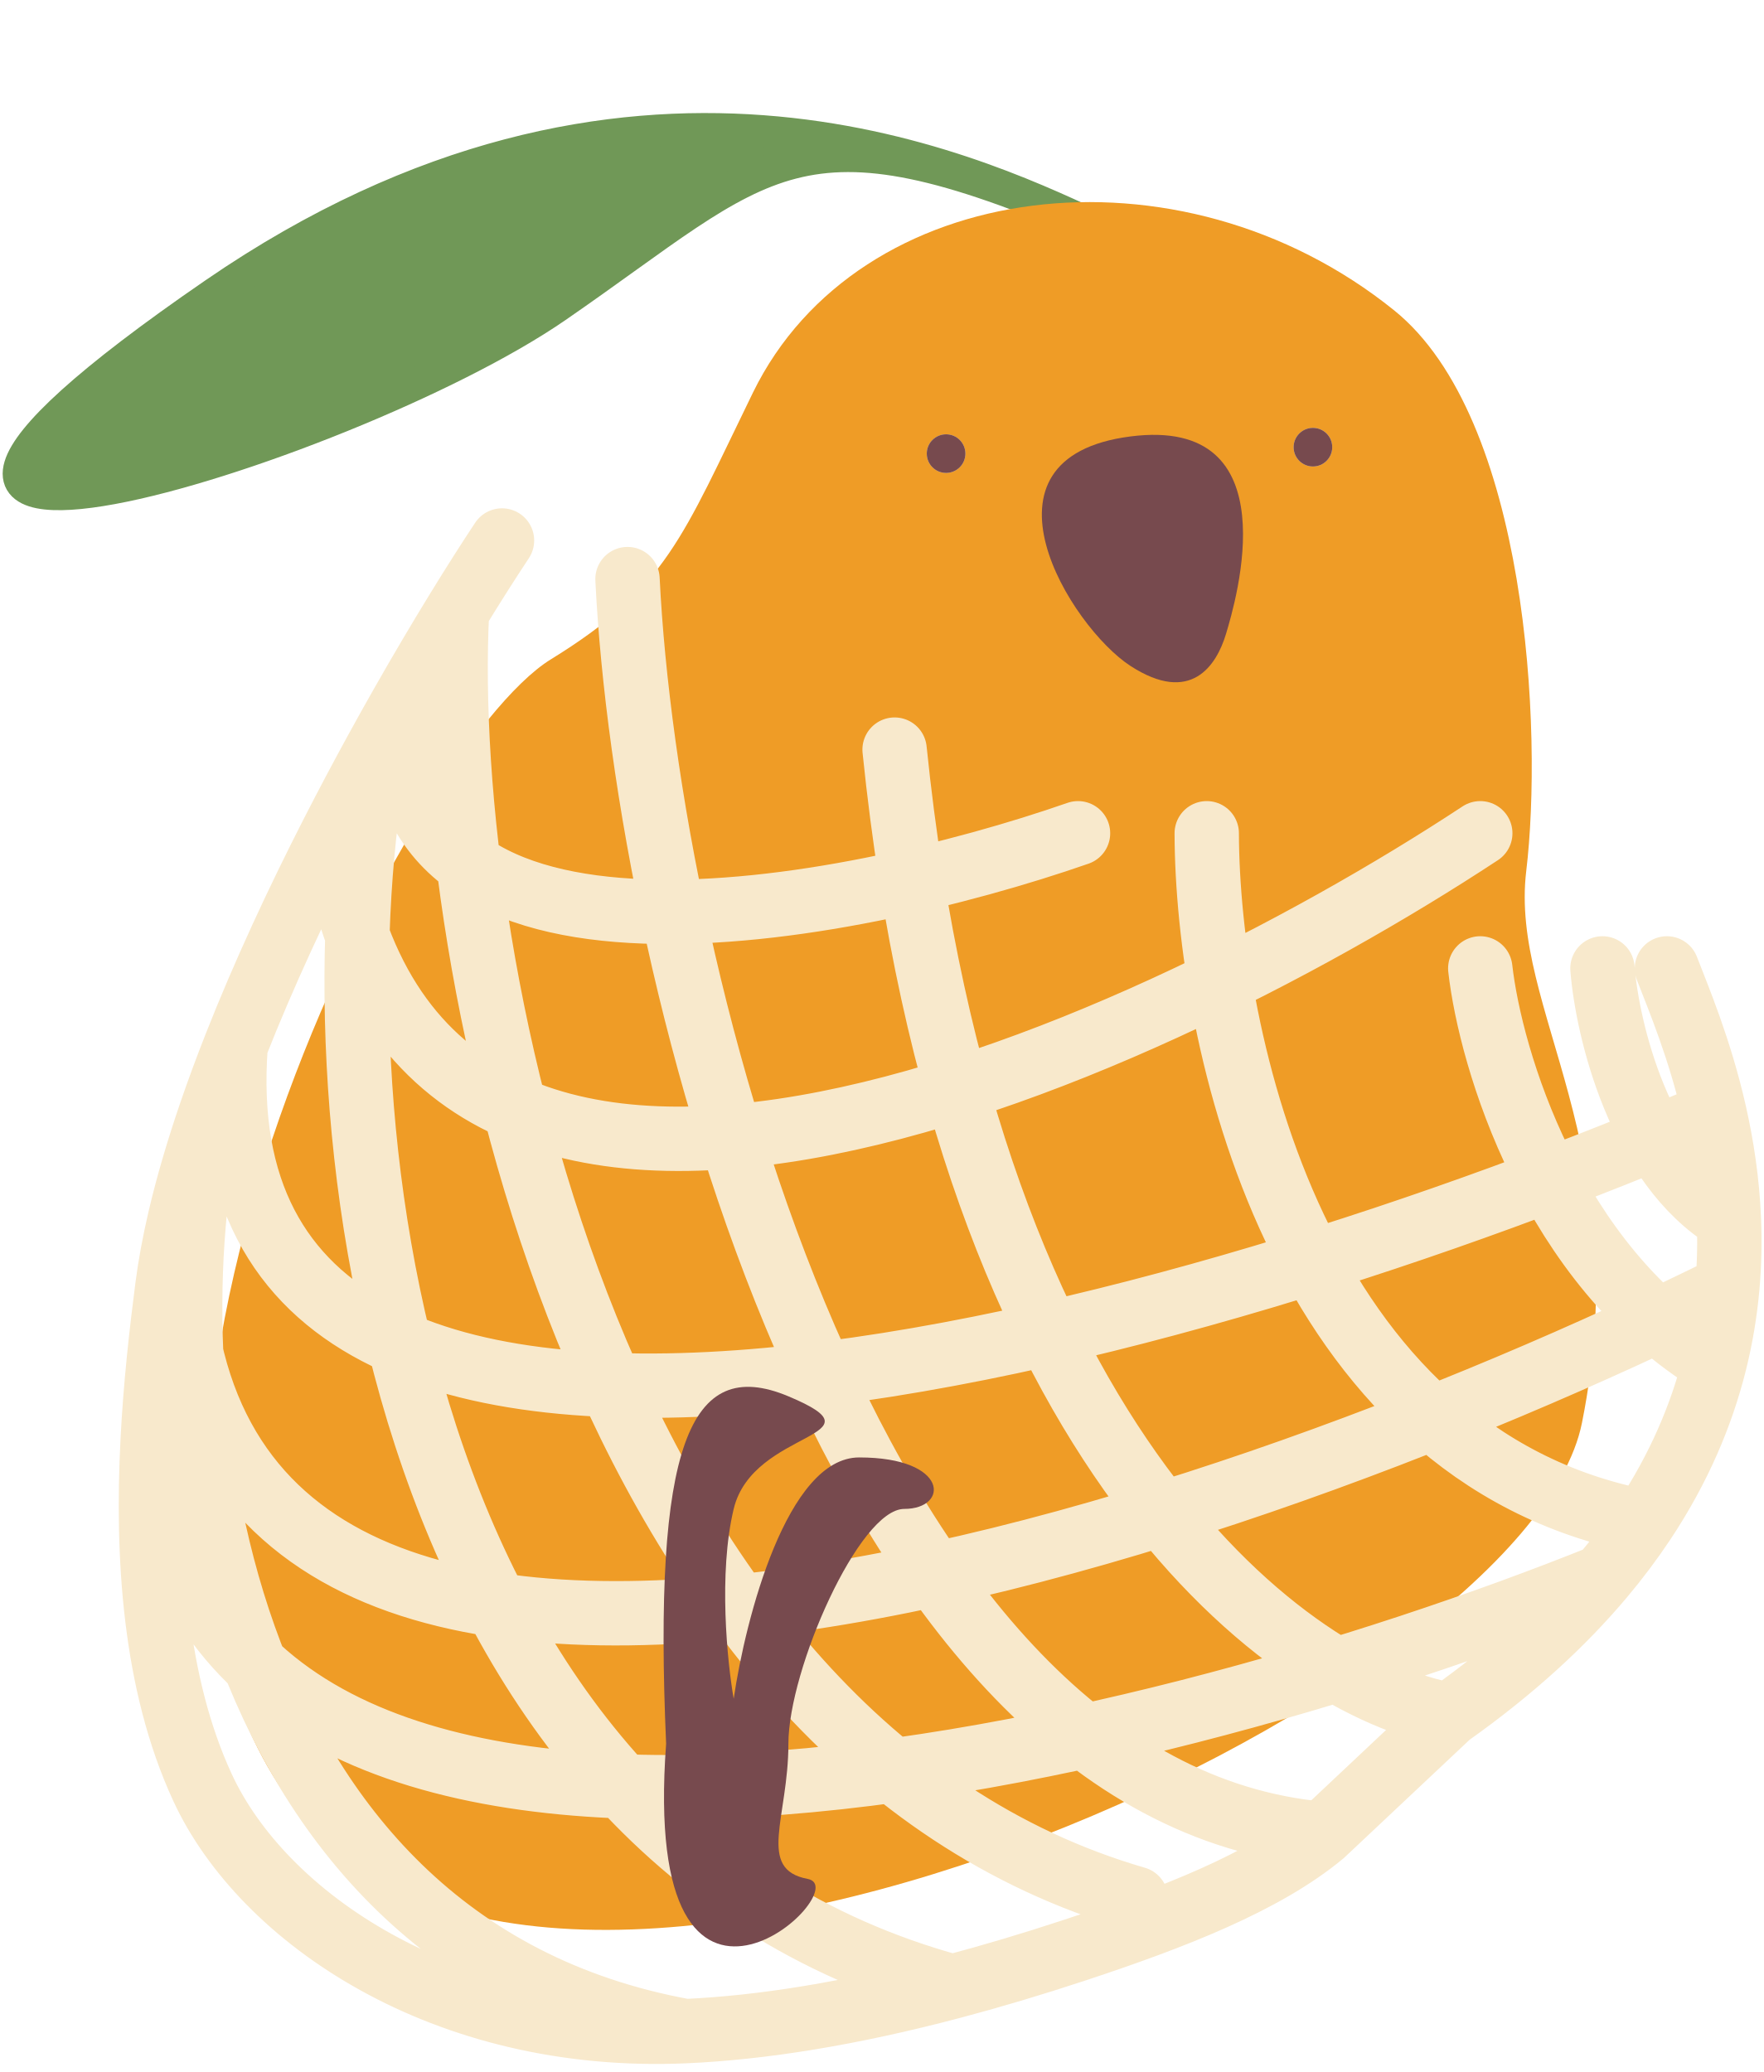
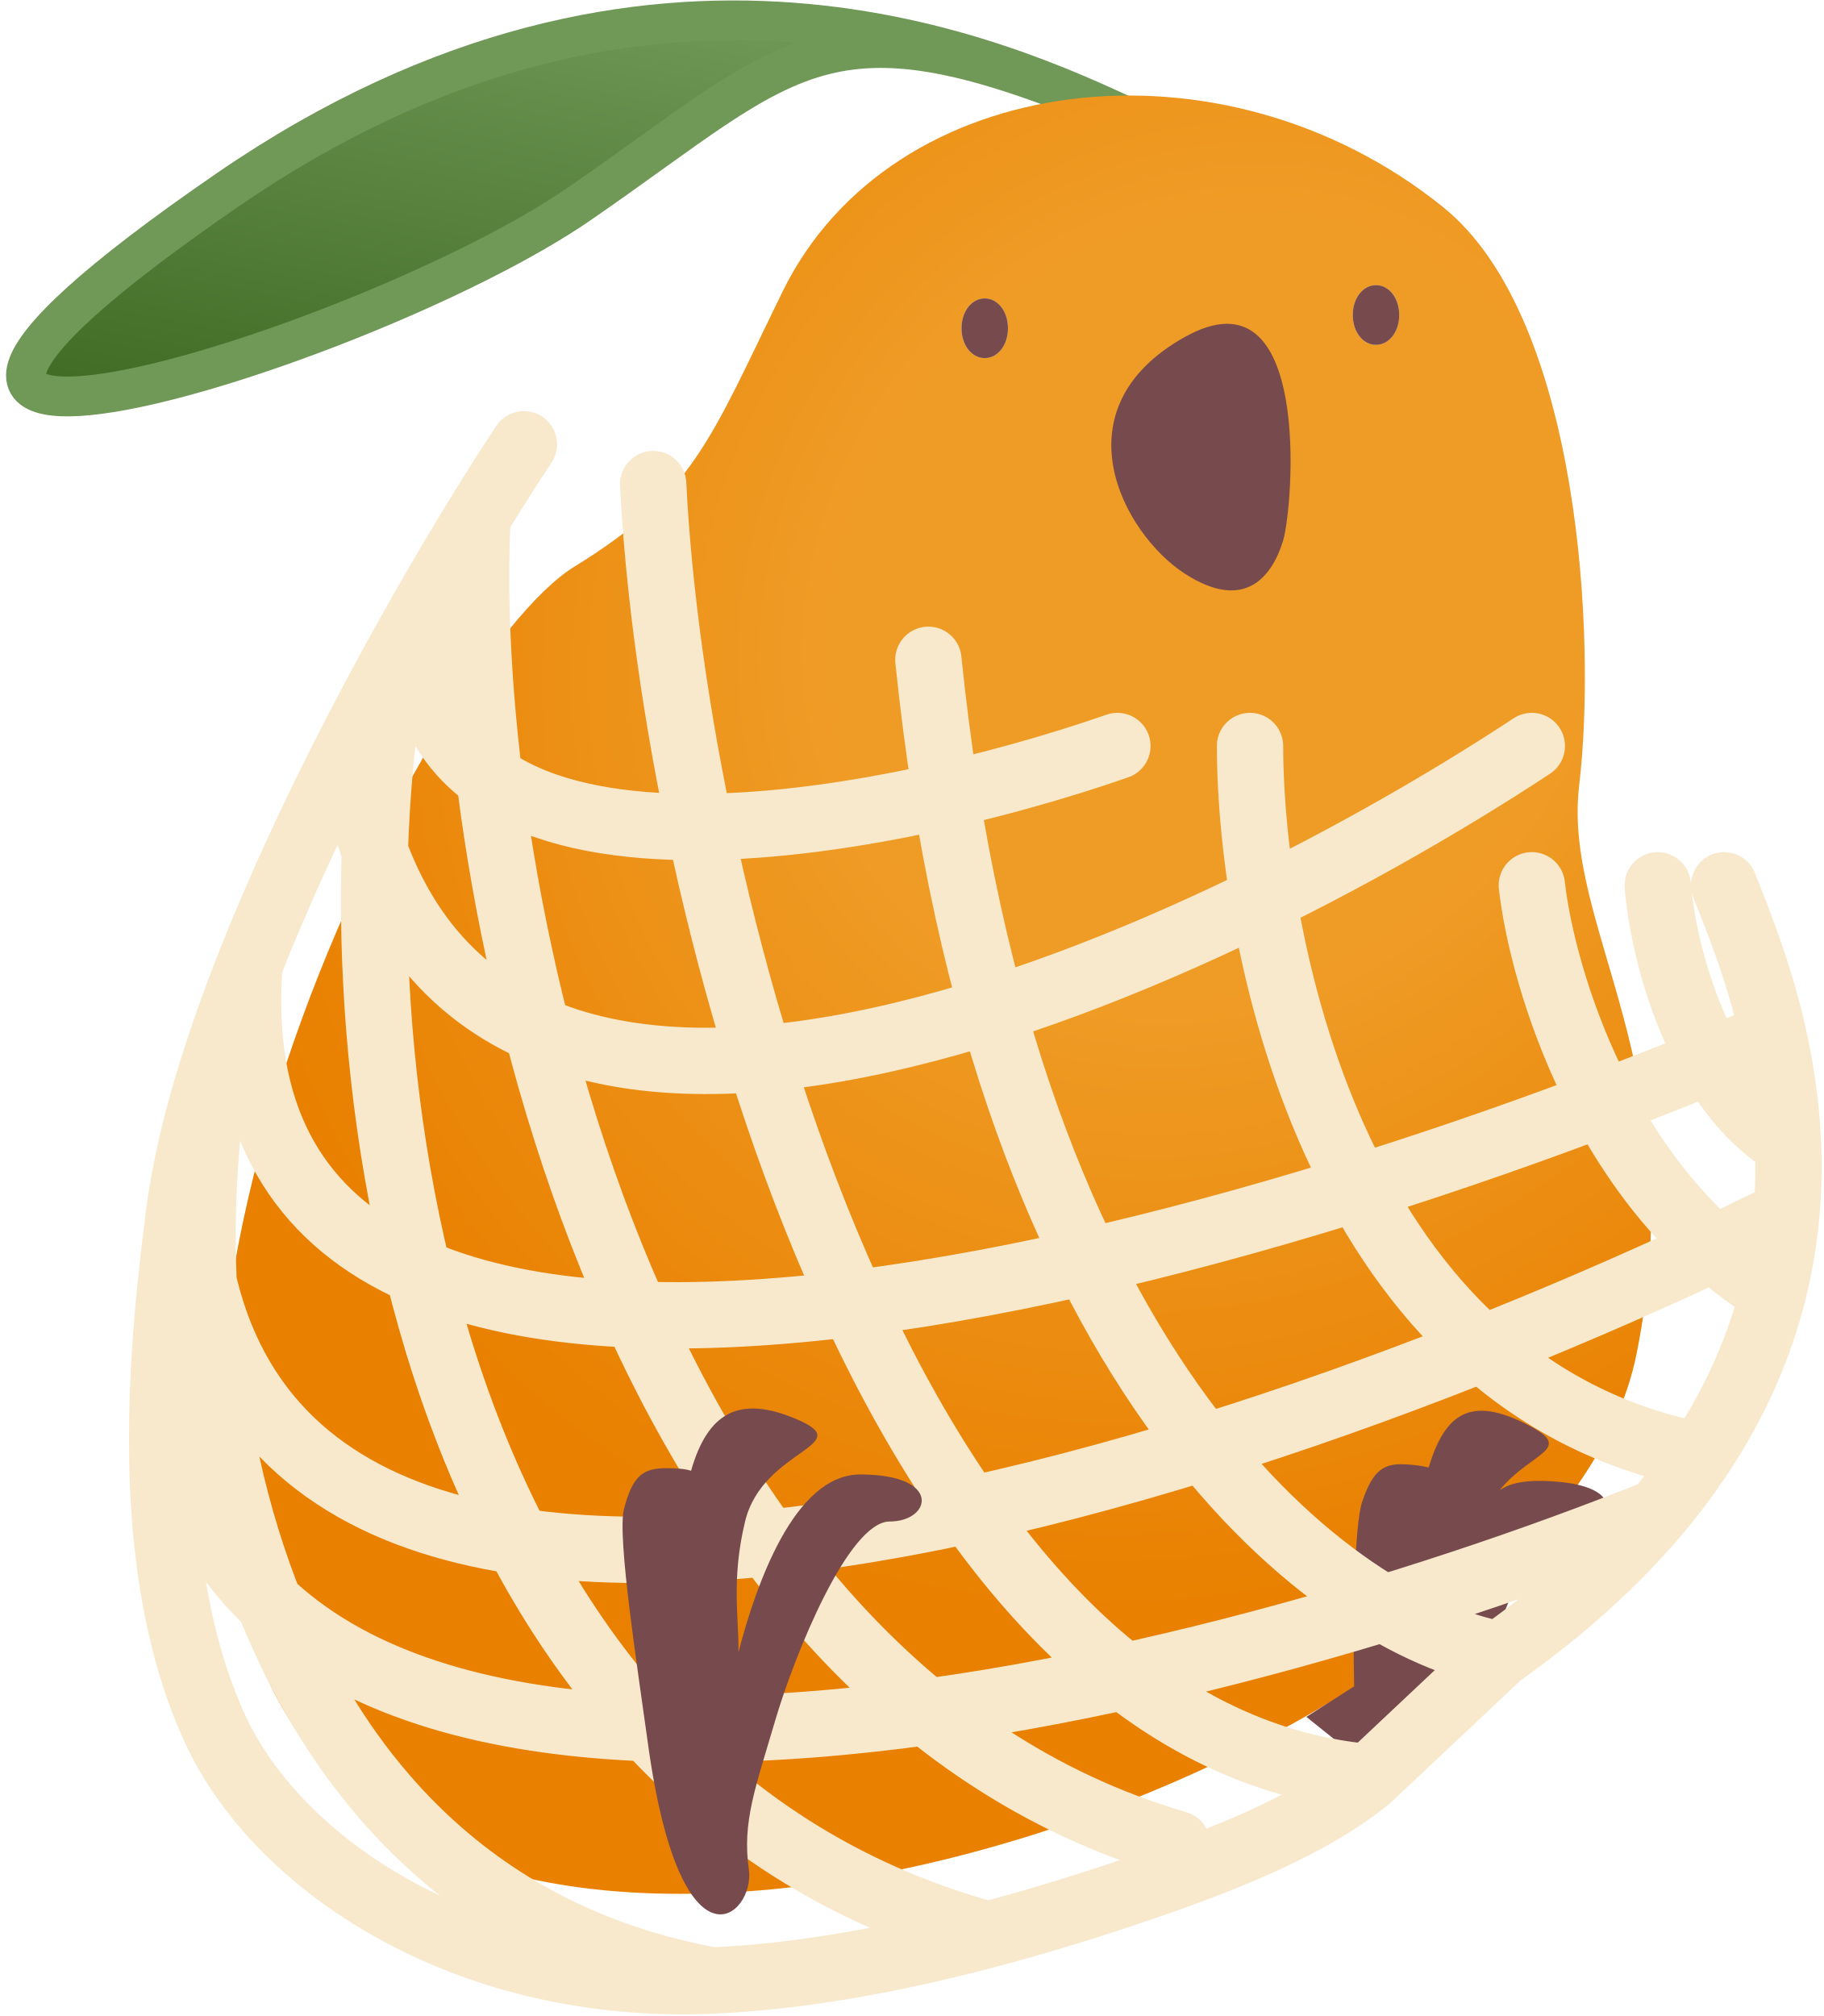
- <svg xmlns="http://www.w3.org/2000/svg" width="274" height="322" viewBox="0 0 274 322" fill="none">
-   <path d="M169.876 35.069L169.954 35.106C123.433 14.931 119.324 25.009 86.433 47.69C53.542 70.371 -47.055 100.872 33.368 45.602C97.619 1.447 150.497 26.052 169.876 35.069Z" fill="#709857" stroke="#709857" stroke-width="5" stroke-linejoin="bevel" />
-   <path d="M85.588 102.466C103.601 91.38 106 83.494 117 60.994C133.365 27.521 183.225 21.302 216.626 48.236C237.389 64.979 239.741 113.724 237.143 135.375C234.545 157.026 254.464 177.81 245.803 221.112C237.143 264.414 85.588 333.696 45.75 280.868C5.913 228.04 63.071 116.322 85.588 102.466Z" fill="#EF9C26" />
-   <path d="M78 83.994C75.935 87.113 73.571 90.821 71.013 94.994M259 150.494C260.754 155.055 264.123 162.954 266.392 172.994M71.013 94.994C68.175 149.994 92.5 270.66 176.5 295.06M71.013 94.994C68.334 99.365 65.442 104.246 62.46 109.494M58.553 116.494C48.369 168.941 59.2 284.469 148 308.731M58.553 116.494C56.261 120.674 53.948 125.028 51.667 129.494M58.553 116.494C59.865 114.099 61.171 111.762 62.46 109.494M148 308.731C154.024 307.137 160.352 305.253 167 303.06C182.259 298.026 196.5 292.494 205.5 284.994M148 308.731C132.146 312.928 118.402 315.117 106.5 315.65M32.741 172.994C23.161 213.387 31.7 302.122 106.5 315.65M32.741 172.994C30.802 178.657 29.165 184.196 27.932 189.494M32.741 172.994C33.927 169.531 35.225 166.022 36.615 162.494M106.5 315.65C69.014 317.328 40.797 298.006 31.456 277.765C23.945 261.491 22.818 241.671 23.713 223.994M268.394 199.994C186.637 240.494 24.086 295.094 27.932 189.494M268.394 199.994C268.051 203.849 267.409 207.816 266.392 211.861M268.394 199.994C268.714 196.387 268.772 192.878 268.632 189.494M27.932 189.494C27.089 193.119 26.434 196.632 26 199.994C25.095 207.007 24.156 215.238 23.713 223.994M248.985 244.994C177.299 273.827 31.883 309.994 23.713 223.994M248.985 244.994C242.888 252.252 235.077 259.476 225.164 266.494M248.985 244.994C251.364 242.162 253.482 239.325 255.363 236.494M266.392 172.994C187.004 207.16 29.906 252.894 36.615 162.494M266.392 172.994C267.526 178.009 268.385 183.559 268.632 189.494M36.615 162.494C40.978 151.41 46.233 140.133 51.667 129.494M97.5 89.994C100.5 151.45 132.3 278.541 205.5 284.994M205.5 284.994L225.164 266.494M230 129.494C175.573 165.327 63.709 215.494 51.667 129.494M167.5 129.494C131.14 142.16 59.228 155.894 62.46 109.494M225.164 266.494C201.109 262.16 150.2 226.094 139 116.494M187.5 129.494C187.575 160.827 201.253 226.094 255.363 236.494M255.363 236.494C260.902 228.153 264.381 219.855 266.392 211.861M230 150.494C231.595 164.572 241.106 196.555 266.392 211.861M248.985 150.494C249.745 159.994 254.737 181.094 268.632 189.494" stroke="#F8E9CC" stroke-width="10" stroke-linecap="round" />
-   <path d="M175.655 103.493C166.31 97.435 150 71.114 175.655 67.825C200.583 64.629 192 93.494 190.5 98.494C189 103.493 185 109.551 175.655 103.493Z" fill="#774A4E" />
-   <circle cx="147" cy="70.494" r="3" fill="#D9D9D9" />
-   <circle cx="147" cy="70.494" r="3" fill="#774A4E" />
-   <circle cx="204" cy="69.494" r="3" fill="#D9D9D9" />
-   <circle cx="204" cy="69.494" r="3" fill="#774A4E" />
-   <path d="M122.5 216.994C107 210.494 101.5 224.994 103.5 270.994C99.5 324.994 133.5 293.494 125.5 291.994C117.5 290.494 122.5 282.494 122.5 270.994C122.5 259.494 133.5 234.494 140.5 234.494C147.5 234.494 147.5 226.494 133.5 226.494C122.3 226.494 115.833 251.494 114 263.994C113 258.327 111.6 244.494 114 234.494C117 221.994 138 223.494 122.5 216.994Z" fill="#774A4E" />
+ <svg xmlns="http://www.w3.org/2000/svg" width="275" height="304" viewBox="0 0 275 304" fill="none">
+   <path d="M170.876 18.07L170.954 18.106C124.433 -2.069 120.324 8.009 87.433 30.69C54.542 53.372 -46.055 83.872 34.368 28.603C98.619 -15.553 151.497 9.052 170.876 18.07Z" fill="url(#paint0_linear_12510_178)" stroke="#709857" stroke-width="6" stroke-linejoin="bevel" />
+   <path d="M86.588 85.466C104.601 74.38 107 66.494 118 43.994C134.365 10.521 184.225 4.301 217.626 31.236C238.389 47.979 240.741 96.724 238.143 118.375C235.545 140.026 255.464 160.81 246.803 204.112C234.852 263.868 86.588 316.696 46.75 263.868C6.913 211.04 64.071 99.322 86.588 85.466Z" fill="url(#paint1_radial_12510_178)" />
+   <path d="M230.11 214.722C237.851 218.604 230.838 218.869 226.127 224.733C227.753 223.592 230.196 223.1 234.314 223.386C246.752 224.251 242.488 231.063 236.269 230.631C230.05 230.199 225.549 247.337 222 256.893C218.3 266.855 211.687 254.497 212.212 261.726C212.697 268.414 206.523 267.893 206.974 266.894L197 258.894L204.206 254.289C203.958 243.659 204.315 229.797 205.39 226.548C207.086 221.424 208.845 220.597 212.212 220.831C213.589 220.927 214.643 221.08 215.439 221.29C217.98 212.83 221.981 210.645 230.11 214.722Z" fill="#774A4E" />
+   <path d="M79 66.994C76.935 70.113 74.571 73.821 72.013 77.994M260 133.494C261.754 138.055 265.123 145.954 267.392 155.994M72.013 77.994C69.175 132.994 93.5 253.66 177.5 278.06M72.013 77.994C69.334 82.365 66.442 87.246 63.46 92.494M59.553 99.494C49.369 151.941 60.2 267.469 149 291.731M59.553 99.494C57.261 103.674 54.948 108.028 52.667 112.494M59.553 99.494C60.865 97.1 62.171 94.762 63.46 92.494M149 291.731C155.024 290.137 161.352 288.253 168 286.06C183.259 281.026 197.5 275.494 206.5 267.994M149 291.731C133.146 295.928 119.402 298.117 107.5 298.65M33.741 155.994C24.161 196.387 32.7 285.122 107.5 298.65M33.741 155.994C31.802 161.657 30.165 167.196 28.932 172.494M33.741 155.994C34.927 152.531 36.225 149.022 37.615 145.494M107.5 298.65C70.014 300.328 41.797 281.006 32.456 260.765C24.945 244.491 23.818 224.671 24.713 206.994M269.394 182.994C187.637 223.494 25.086 278.094 28.932 172.494M269.394 182.994C269.051 186.849 268.409 190.816 267.392 194.861M269.394 182.994C269.714 179.387 269.772 175.878 269.632 172.494M28.932 172.494C28.089 176.119 27.434 179.632 27 182.994C26.095 190.007 25.156 198.238 24.713 206.994M249.985 227.994C178.299 256.827 32.883 292.994 24.713 206.994M249.985 227.994C243.888 235.252 236.077 242.476 226.164 249.494M249.985 227.994C252.364 225.162 254.482 222.325 256.363 219.494M267.392 155.994C188.004 190.16 30.906 235.894 37.615 145.494M267.392 155.994C268.526 161.009 269.385 166.559 269.632 172.494M37.615 145.494C41.978 134.41 47.233 123.133 52.667 112.494M98.5 72.994C101.5 134.45 133.3 261.541 206.5 267.994M206.5 267.994L226.164 249.494M231 112.494C176.573 148.327 64.709 198.494 52.667 112.494M168.5 112.494C132.14 125.16 60.228 138.894 63.46 92.494M226.164 249.494C202.109 245.16 151.2 209.094 140 99.494M188.5 112.494C188.575 143.827 202.253 209.094 256.363 219.494M256.363 219.494C261.902 211.153 265.381 202.855 267.392 194.861M231 133.494C232.595 147.572 242.106 179.555 267.392 194.861M249.985 133.494C250.745 142.994 255.737 164.094 269.632 172.494" stroke="#F8E9CC" stroke-width="10" stroke-linecap="round" />
+   <path d="M152 49.5C152 52.09 150.433 54 148.5 54C146.567 54 145 52.09 145 49.5C145 46.91 146.567 45 148.5 45C150.433 45 152 46.91 152 49.5Z" fill="#D9D9D9" />
+   <path d="M152 49.5C152 52.09 150.433 54 148.5 54C146.567 54 145 52.09 145 49.5C145 46.91 146.567 45 148.5 45C150.433 45 152 46.91 152 49.5Z" fill="#774A4E" />
+   <path d="M211 47.5C211 50.09 209.433 52 207.5 52C205.567 52 204 50.09 204 47.5C204 44.91 205.567 43 207.5 43C209.433 43 211 44.91 211 47.5Z" fill="#D9D9D9" />
+   <path d="M211 47.5C211 50.09 209.433 52 207.5 52C205.567 52 204 50.09 204 47.5C204 44.91 205.567 43 207.5 43C209.433 43 211 44.91 211 47.5Z" fill="#774A4E" />
+   <path d="M119.927 213.919C129.724 218.008 115.029 218.351 112.357 229.432C110.219 238.296 111.466 244.127 111.357 249.15C113.99 239.069 119.749 222.34 129.724 222.34C142.192 222.34 140.411 229.432 134.177 229.432C127.942 229.432 119.805 249.575 116.927 259.355C113.927 269.549 111.902 274.719 112.927 281.894C113.927 288.894 102.605 298.894 97.662 262.585C96.299 252.573 93.023 231.754 94.092 227.57C95.427 222.34 97.126 221.394 100.5 221.394C102.288 221.394 103.469 221.528 104.21 221.783C106.736 212.972 111.473 210.39 119.927 213.919Z" fill="#774A4E" />
+   <path d="M178.655 86.493C169.31 80.436 159.31 61.649 178.655 50.825C198 40 195 76.494 193.5 81.494C192 86.493 188 92.551 178.655 86.493Z" fill="#774A4E" />
+   <defs>
+     <linearGradient id="paint0_linear_12510_178" x1="95.024" y1="-2.154" x2="80.401" y2="73.662" gradientUnits="userSpaceOnUse">
+       <stop stop-color="#709857" />
+       <stop offset="1" stop-color="#3F6B24" />
+     </linearGradient>
+     <radialGradient id="paint1_radial_12510_178" cx="0" cy="0" r="1" gradientUnits="userSpaceOnUse" gradientTransform="translate(183 91) rotate(130.633) scale(195.021 171.776)">
+       <stop offset="0.313" stop-color="#EF9C26" />
+       <stop offset="0.817" stop-color="#E98000" />
+     </radialGradient>
+   </defs>
</svg>
